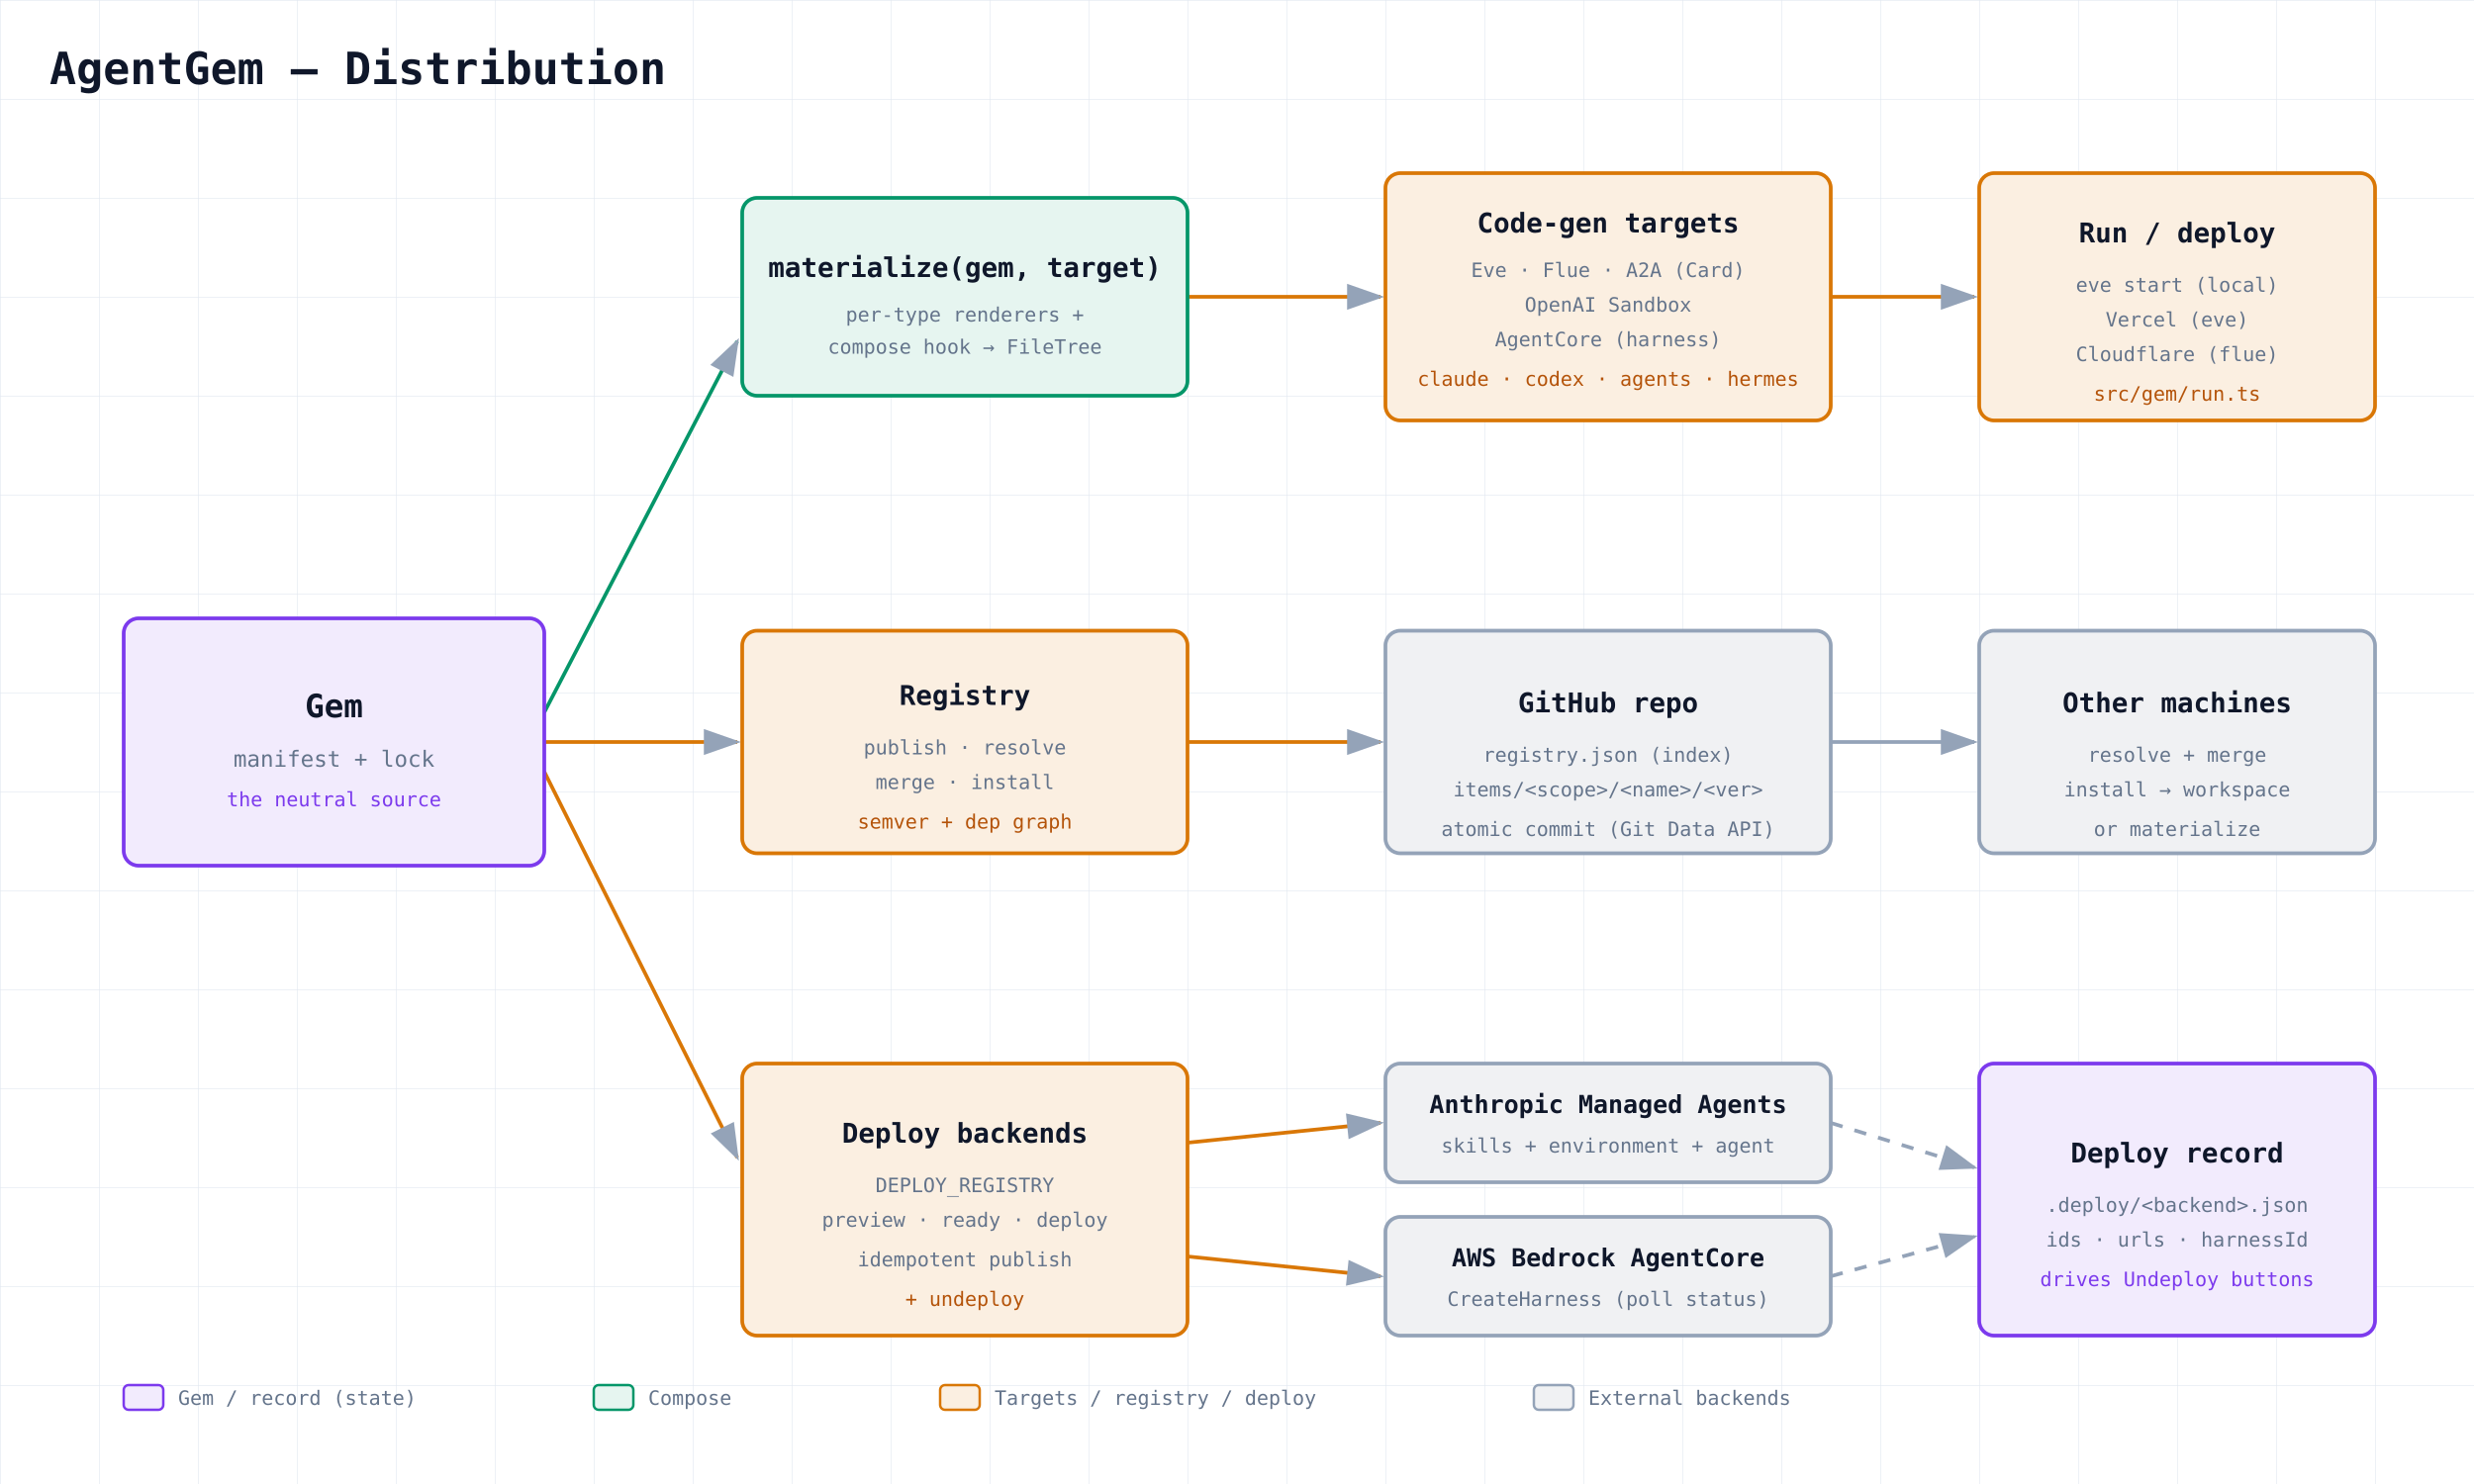
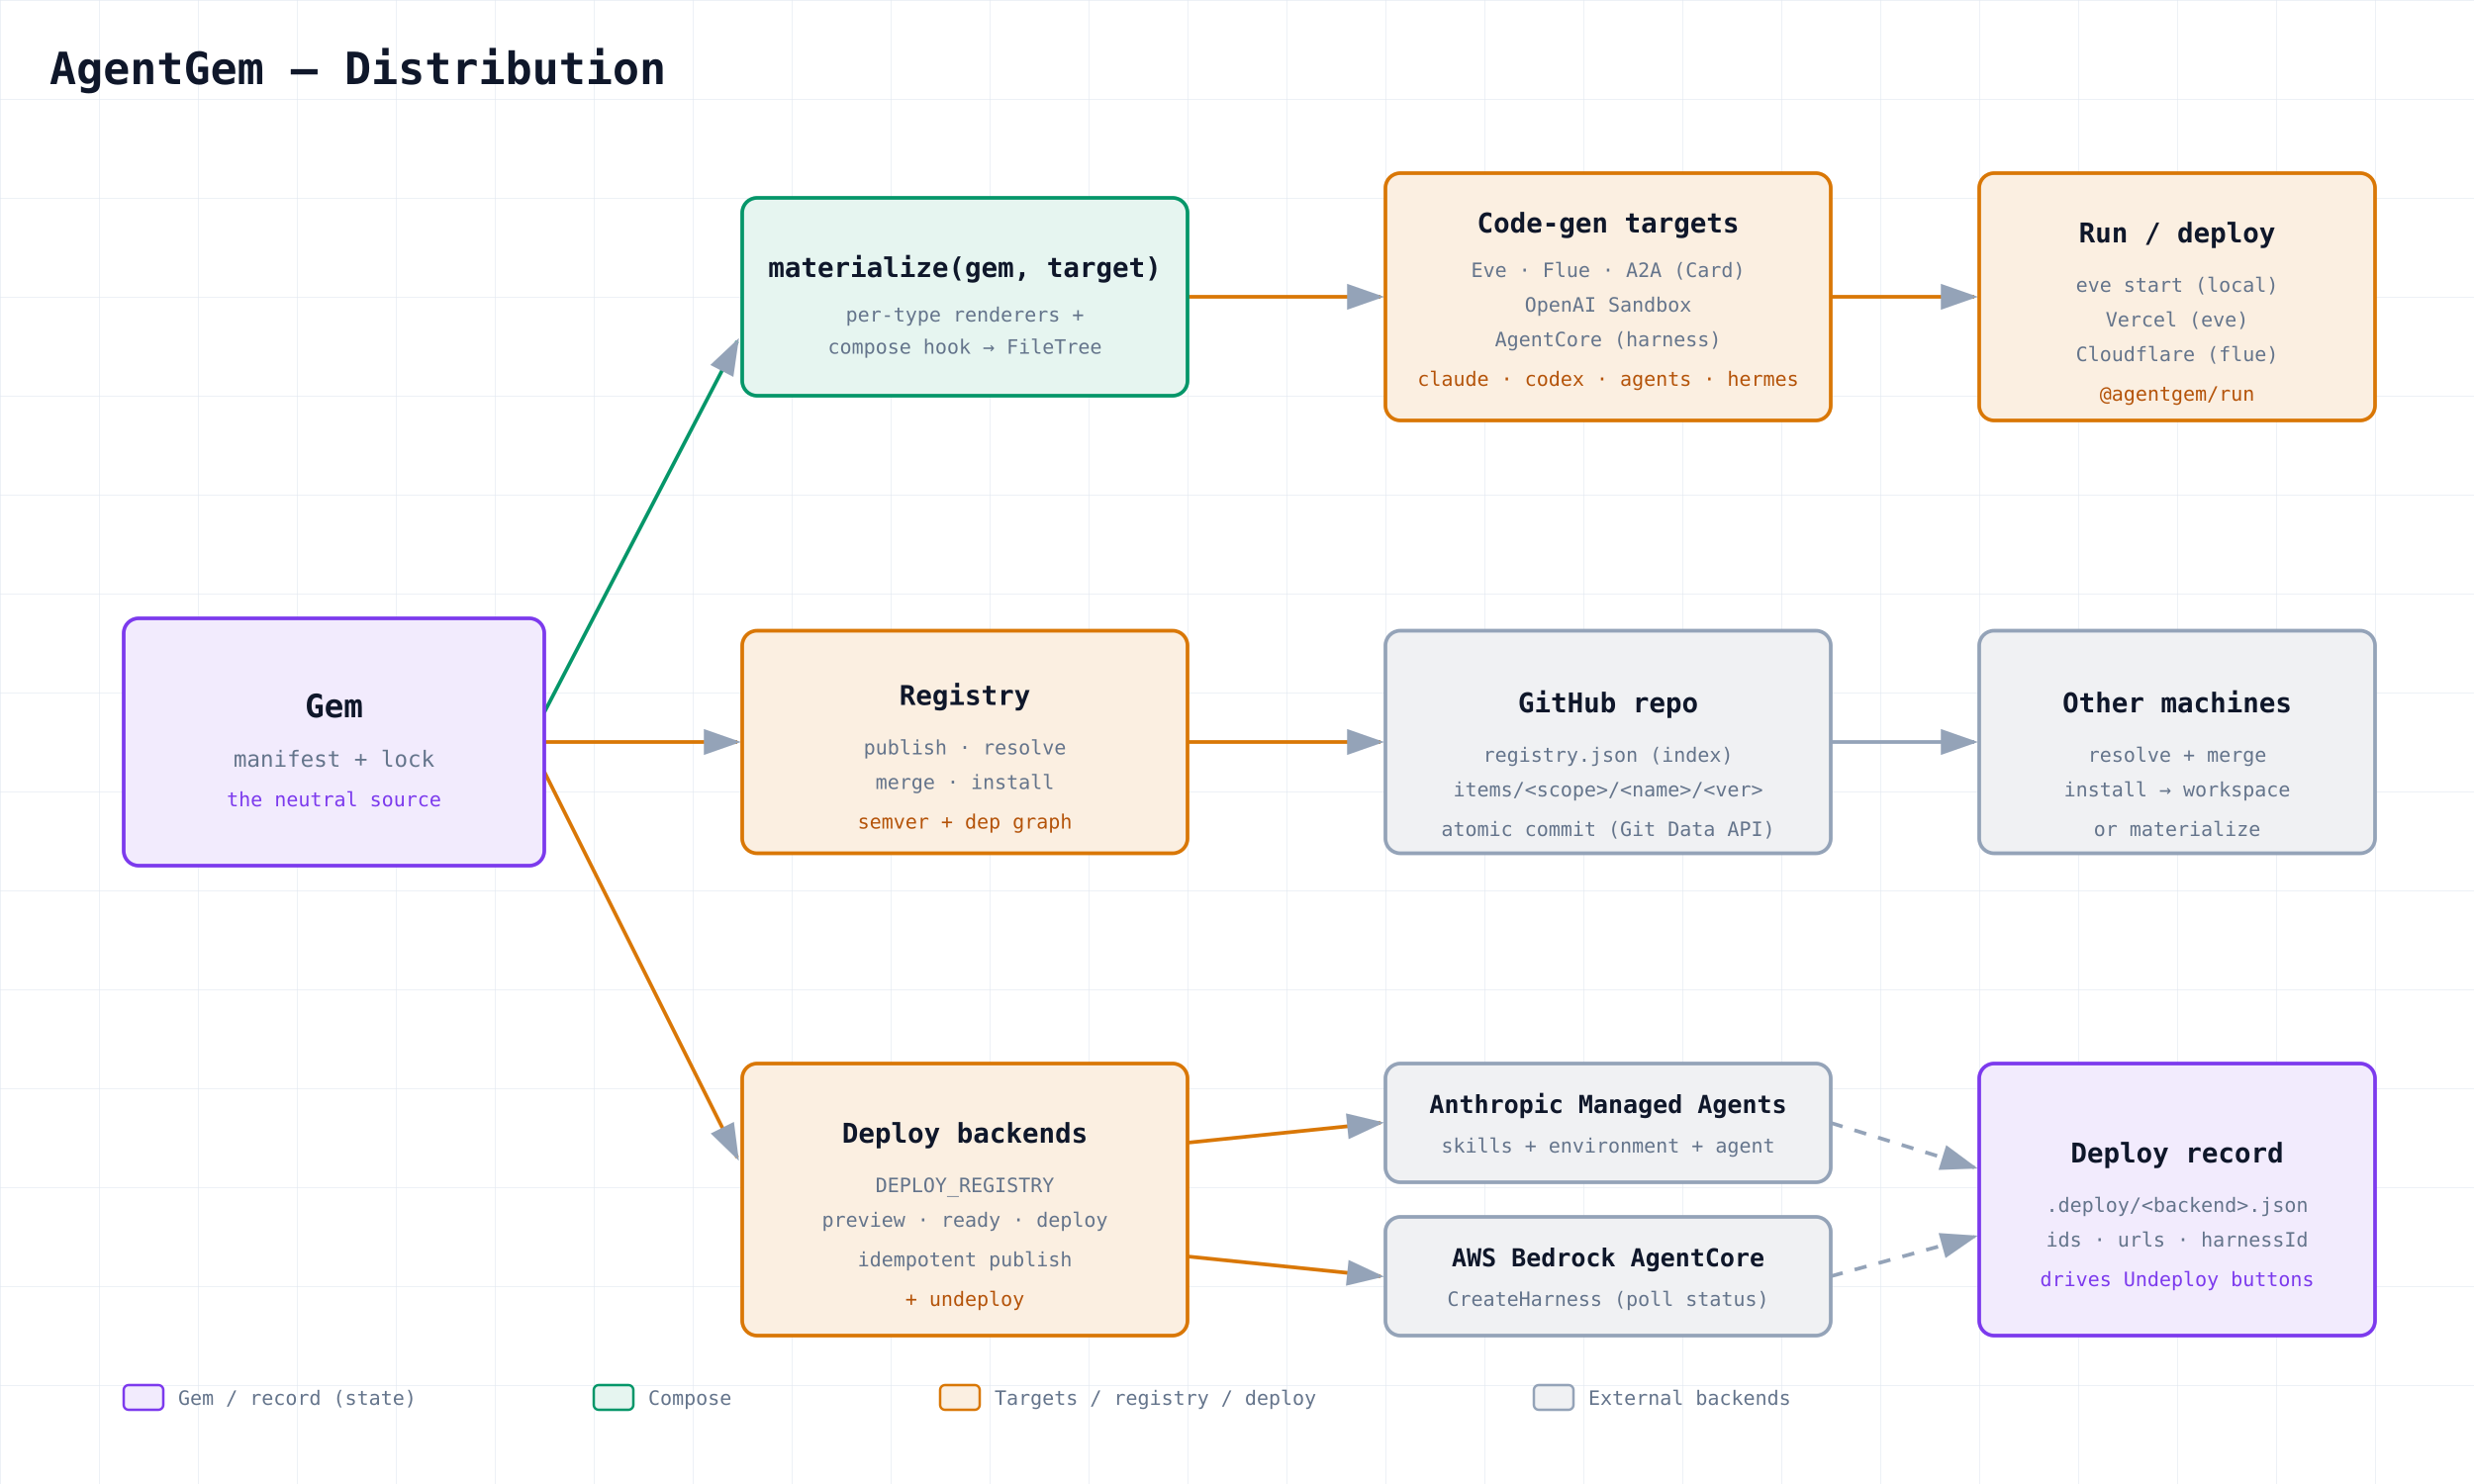
<svg xmlns="http://www.w3.org/2000/svg" viewBox="0 0 1000 600" font-family="'JetBrains Mono', ui-monospace, SFMono-Regular, Menlo, monospace">
  <defs>
    <marker id="arrowhead" markerWidth="10" markerHeight="7" refX="9" refY="3.5" orient="auto">
      <polygon points="0 0, 10 3.5, 0 7" fill="#94a3b8" />
    </marker>
    <pattern id="grid" width="40" height="40" patternUnits="userSpaceOnUse">
      <path d="M 40 0 L 0 0 0 40" fill="none" stroke="#e2e8f0" stroke-width="0.5" />
    </pattern>
  </defs>
  <rect x="0" y="0" width="1000" height="600" fill="#ffffff" />
  <rect x="0" y="0" width="1000" height="600" fill="url(#grid)" />
  <text x="20" y="34" fill="#0f172a" font-size="18" font-weight="700">AgentGem — Distribution</text>
  <line x1="220" y1="288" x2="298" y2="138" stroke="#059669" stroke-width="1.5" marker-end="url(#arrowhead)" />
  <line x1="220" y1="300" x2="298" y2="300" stroke="#d97706" stroke-width="1.5" marker-end="url(#arrowhead)" />
  <line x1="220" y1="312" x2="298" y2="468" stroke="#d97706" stroke-width="1.5" marker-end="url(#arrowhead)" />
  <line x1="480" y1="120" x2="558" y2="120" stroke="#d97706" stroke-width="1.5" marker-end="url(#arrowhead)" />
  <line x1="740" y1="120" x2="798" y2="120" stroke="#d97706" stroke-width="1.5" marker-end="url(#arrowhead)" />
  <line x1="480" y1="300" x2="558" y2="300" stroke="#d97706" stroke-width="1.5" marker-end="url(#arrowhead)" />
  <line x1="740" y1="300" x2="798" y2="300" stroke="#94a3b8" stroke-width="1.5" marker-end="url(#arrowhead)" />
  <line x1="480" y1="462" x2="558" y2="454" stroke="#d97706" stroke-width="1.5" marker-end="url(#arrowhead)" />
  <line x1="480" y1="508" x2="558" y2="516" stroke="#d97706" stroke-width="1.5" marker-end="url(#arrowhead)" />
  <line x1="740" y1="454" x2="798" y2="472" stroke="#94a3b8" stroke-width="1.5" stroke-dasharray="5,5" marker-end="url(#arrowhead)" />
  <line x1="740" y1="516" x2="798" y2="500" stroke="#94a3b8" stroke-width="1.5" stroke-dasharray="5,5" marker-end="url(#arrowhead)" />
  <rect x="50" y="250" width="170" height="100" rx="6" fill="#ffffff" />
  <rect x="50" y="250" width="170" height="100" rx="6" fill="rgba(124, 58, 237, 0.10)" stroke="#7c3aed" stroke-width="1.5" />
  <rect x="300" y="80" width="180" height="80" rx="6" fill="#ffffff" />
  <rect x="300" y="80" width="180" height="80" rx="6" fill="rgba(5, 150, 105, 0.10)" stroke="#059669" stroke-width="1.5" />
  <rect x="560" y="70" width="180" height="100" rx="6" fill="#ffffff" />
  <rect x="560" y="70" width="180" height="100" rx="6" fill="rgba(217, 119, 6, 0.12)" stroke="#d97706" stroke-width="1.5" />
  <rect x="800" y="70" width="160" height="100" rx="6" fill="#ffffff" />
  <rect x="800" y="70" width="160" height="100" rx="6" fill="rgba(217, 119, 6, 0.12)" stroke="#d97706" stroke-width="1.5" />
  <rect x="300" y="255" width="180" height="90" rx="6" fill="#ffffff" />
  <rect x="300" y="255" width="180" height="90" rx="6" fill="rgba(217, 119, 6, 0.12)" stroke="#d97706" stroke-width="1.5" />
  <rect x="560" y="255" width="180" height="90" rx="6" fill="#ffffff" />
  <rect x="560" y="255" width="180" height="90" rx="6" fill="rgba(100, 116, 139, 0.10)" stroke="#94a3b8" stroke-width="1.5" />
  <rect x="800" y="255" width="160" height="90" rx="6" fill="#ffffff" />
  <rect x="800" y="255" width="160" height="90" rx="6" fill="rgba(100, 116, 139, 0.10)" stroke="#94a3b8" stroke-width="1.5" />
  <rect x="300" y="430" width="180" height="110" rx="6" fill="#ffffff" />
  <rect x="300" y="430" width="180" height="110" rx="6" fill="rgba(217, 119, 6, 0.12)" stroke="#d97706" stroke-width="1.5" />
  <rect x="560" y="430" width="180" height="48" rx="6" fill="#ffffff" />
  <rect x="560" y="430" width="180" height="48" rx="6" fill="rgba(100, 116, 139, 0.10)" stroke="#94a3b8" stroke-width="1.5" />
  <rect x="560" y="492" width="180" height="48" rx="6" fill="#ffffff" />
  <rect x="560" y="492" width="180" height="48" rx="6" fill="rgba(100, 116, 139, 0.10)" stroke="#94a3b8" stroke-width="1.5" />
  <rect x="800" y="430" width="160" height="110" rx="6" fill="#ffffff" />
  <rect x="800" y="430" width="160" height="110" rx="6" fill="rgba(124, 58, 237, 0.10)" stroke="#7c3aed" stroke-width="1.5" />
  <text x="135" y="290" fill="#0f172a" font-size="13" font-weight="700" text-anchor="middle">Gem</text>
  <text x="135" y="310" fill="#64748b" font-size="9" text-anchor="middle">manifest + lock</text>
  <text x="135" y="326" fill="#7c3aed" font-size="8" text-anchor="middle">the neutral source</text>
  <text x="390" y="112" fill="#0f172a" font-size="11" font-weight="600" text-anchor="middle">materialize(gem, target)</text>
  <text x="390" y="130" fill="#64748b" font-size="8" text-anchor="middle">per-type renderers +</text>
  <text x="390" y="143" fill="#64748b" font-size="8" text-anchor="middle">compose hook → FileTree</text>
  <text x="650" y="94" fill="#0f172a" font-size="11" font-weight="600" text-anchor="middle">Code-gen targets</text>
  <text x="650" y="112" fill="#64748b" font-size="8" text-anchor="middle">Eve · Flue · A2A (Card)</text>
  <text x="650" y="126" fill="#64748b" font-size="8" text-anchor="middle">OpenAI Sandbox</text>
  <text x="650" y="140" fill="#64748b" font-size="8" text-anchor="middle">AgentCore (harness)</text>
  <text x="650" y="156" fill="#b45309" font-size="8" text-anchor="middle">claude · codex · agents · hermes</text>
  <text x="880" y="98" fill="#0f172a" font-size="11" font-weight="600" text-anchor="middle">Run / deploy</text>
  <text x="880" y="118" fill="#64748b" font-size="8" text-anchor="middle">eve start (local)</text>
  <text x="880" y="132" fill="#64748b" font-size="8" text-anchor="middle">Vercel (eve)</text>
  <text x="880" y="146" fill="#64748b" font-size="8" text-anchor="middle">Cloudflare (flue)</text>
-   <text x="880" y="162" fill="#b45309" font-size="8" text-anchor="middle">src/gem/run.ts</text>
+   <text x="880" y="162" fill="#b45309" font-size="8" text-anchor="middle">@agentgem/run</text>
  <text x="390" y="285" fill="#0f172a" font-size="11" font-weight="600" text-anchor="middle">Registry</text>
  <text x="390" y="305" fill="#64748b" font-size="8" text-anchor="middle">publish · resolve</text>
  <text x="390" y="319" fill="#64748b" font-size="8" text-anchor="middle">merge · install</text>
  <text x="390" y="335" fill="#b45309" font-size="8" text-anchor="middle">semver + dep graph</text>
  <text x="650" y="288" fill="#0f172a" font-size="11" font-weight="600" text-anchor="middle">GitHub repo</text>
  <text x="650" y="308" fill="#64748b" font-size="8" text-anchor="middle">registry.json (index)</text>
  <text x="650" y="322" fill="#64748b" font-size="8" text-anchor="middle">items/&lt;scope&gt;/&lt;name&gt;/&lt;ver&gt;</text>
  <text x="650" y="338" fill="#64748b" font-size="8" text-anchor="middle">atomic commit (Git Data API)</text>
  <text x="880" y="288" fill="#0f172a" font-size="11" font-weight="600" text-anchor="middle">Other machines</text>
  <text x="880" y="308" fill="#64748b" font-size="8" text-anchor="middle">resolve + merge</text>
  <text x="880" y="322" fill="#64748b" font-size="8" text-anchor="middle">install → workspace</text>
  <text x="880" y="338" fill="#64748b" font-size="8" text-anchor="middle">or materialize</text>
  <text x="390" y="462" fill="#0f172a" font-size="11" font-weight="600" text-anchor="middle">Deploy backends</text>
  <text x="390" y="482" fill="#64748b" font-size="8" text-anchor="middle">DEPLOY_REGISTRY</text>
  <text x="390" y="496" fill="#64748b" font-size="8" text-anchor="middle">preview · ready · deploy</text>
  <text x="390" y="512" fill="#64748b" font-size="8" text-anchor="middle">idempotent publish</text>
  <text x="390" y="528" fill="#b45309" font-size="8" text-anchor="middle">+ undeploy</text>
  <text x="650" y="450" fill="#0f172a" font-size="10" font-weight="600" text-anchor="middle">Anthropic Managed Agents</text>
  <text x="650" y="466" fill="#64748b" font-size="8" text-anchor="middle">skills + environment + agent</text>
  <text x="650" y="512" fill="#0f172a" font-size="10" font-weight="600" text-anchor="middle">AWS Bedrock AgentCore</text>
  <text x="650" y="528" fill="#64748b" font-size="8" text-anchor="middle">CreateHarness (poll status)</text>
  <text x="880" y="470" fill="#0f172a" font-size="11" font-weight="600" text-anchor="middle">Deploy record</text>
  <text x="880" y="490" fill="#64748b" font-size="8" text-anchor="middle">.deploy/&lt;backend&gt;.json</text>
  <text x="880" y="504" fill="#64748b" font-size="8" text-anchor="middle">ids · urls · harnessId</text>
  <text x="880" y="520" fill="#7c3aed" font-size="8" text-anchor="middle">drives Undeploy buttons</text>
  <rect x="50" y="560" width="16" height="10" rx="2" fill="rgba(124, 58, 237, 0.10)" stroke="#7c3aed" stroke-width="1" />
  <text x="72" y="568" fill="#64748b" font-size="8">Gem / record (state)</text>
  <rect x="240" y="560" width="16" height="10" rx="2" fill="rgba(5, 150, 105, 0.10)" stroke="#059669" stroke-width="1" />
  <text x="262" y="568" fill="#64748b" font-size="8">Compose</text>
  <rect x="380" y="560" width="16" height="10" rx="2" fill="rgba(217, 119, 6, 0.12)" stroke="#d97706" stroke-width="1" />
  <text x="402" y="568" fill="#64748b" font-size="8">Targets / registry / deploy</text>
  <rect x="620" y="560" width="16" height="10" rx="2" fill="rgba(100, 116, 139, 0.10)" stroke="#94a3b8" stroke-width="1" />
  <text x="642" y="568" fill="#64748b" font-size="8">External backends</text>
</svg>
